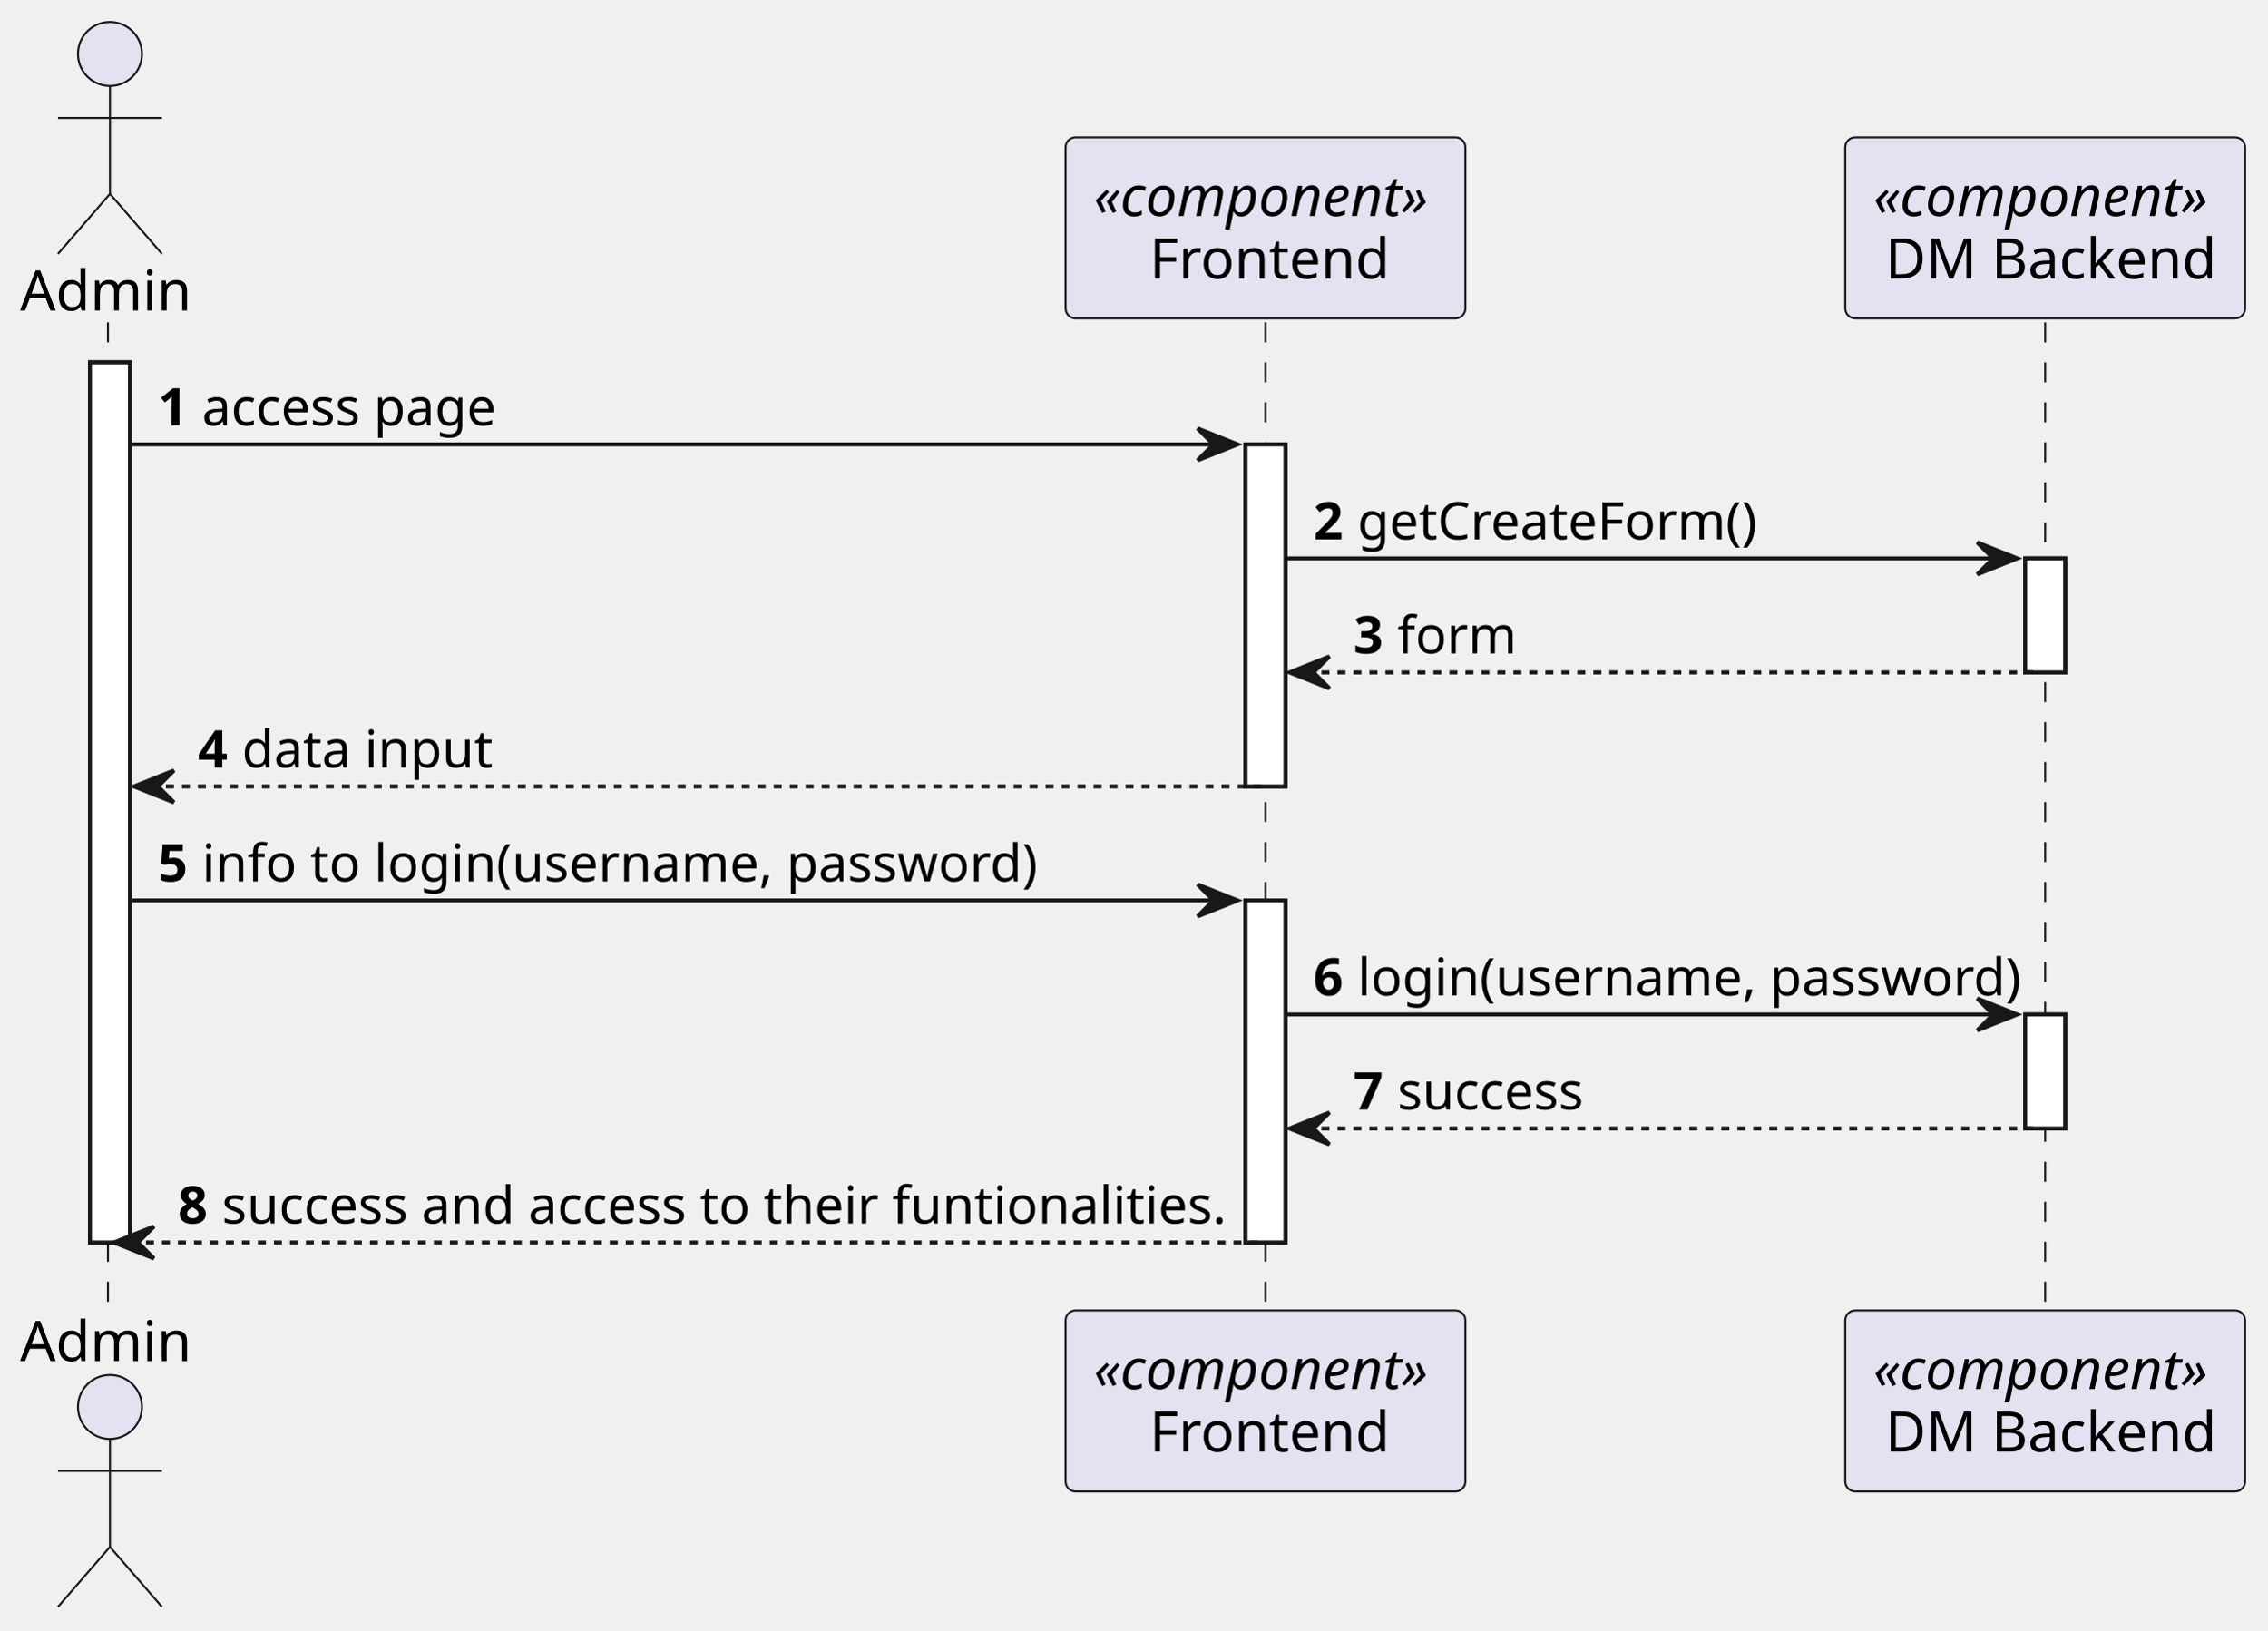
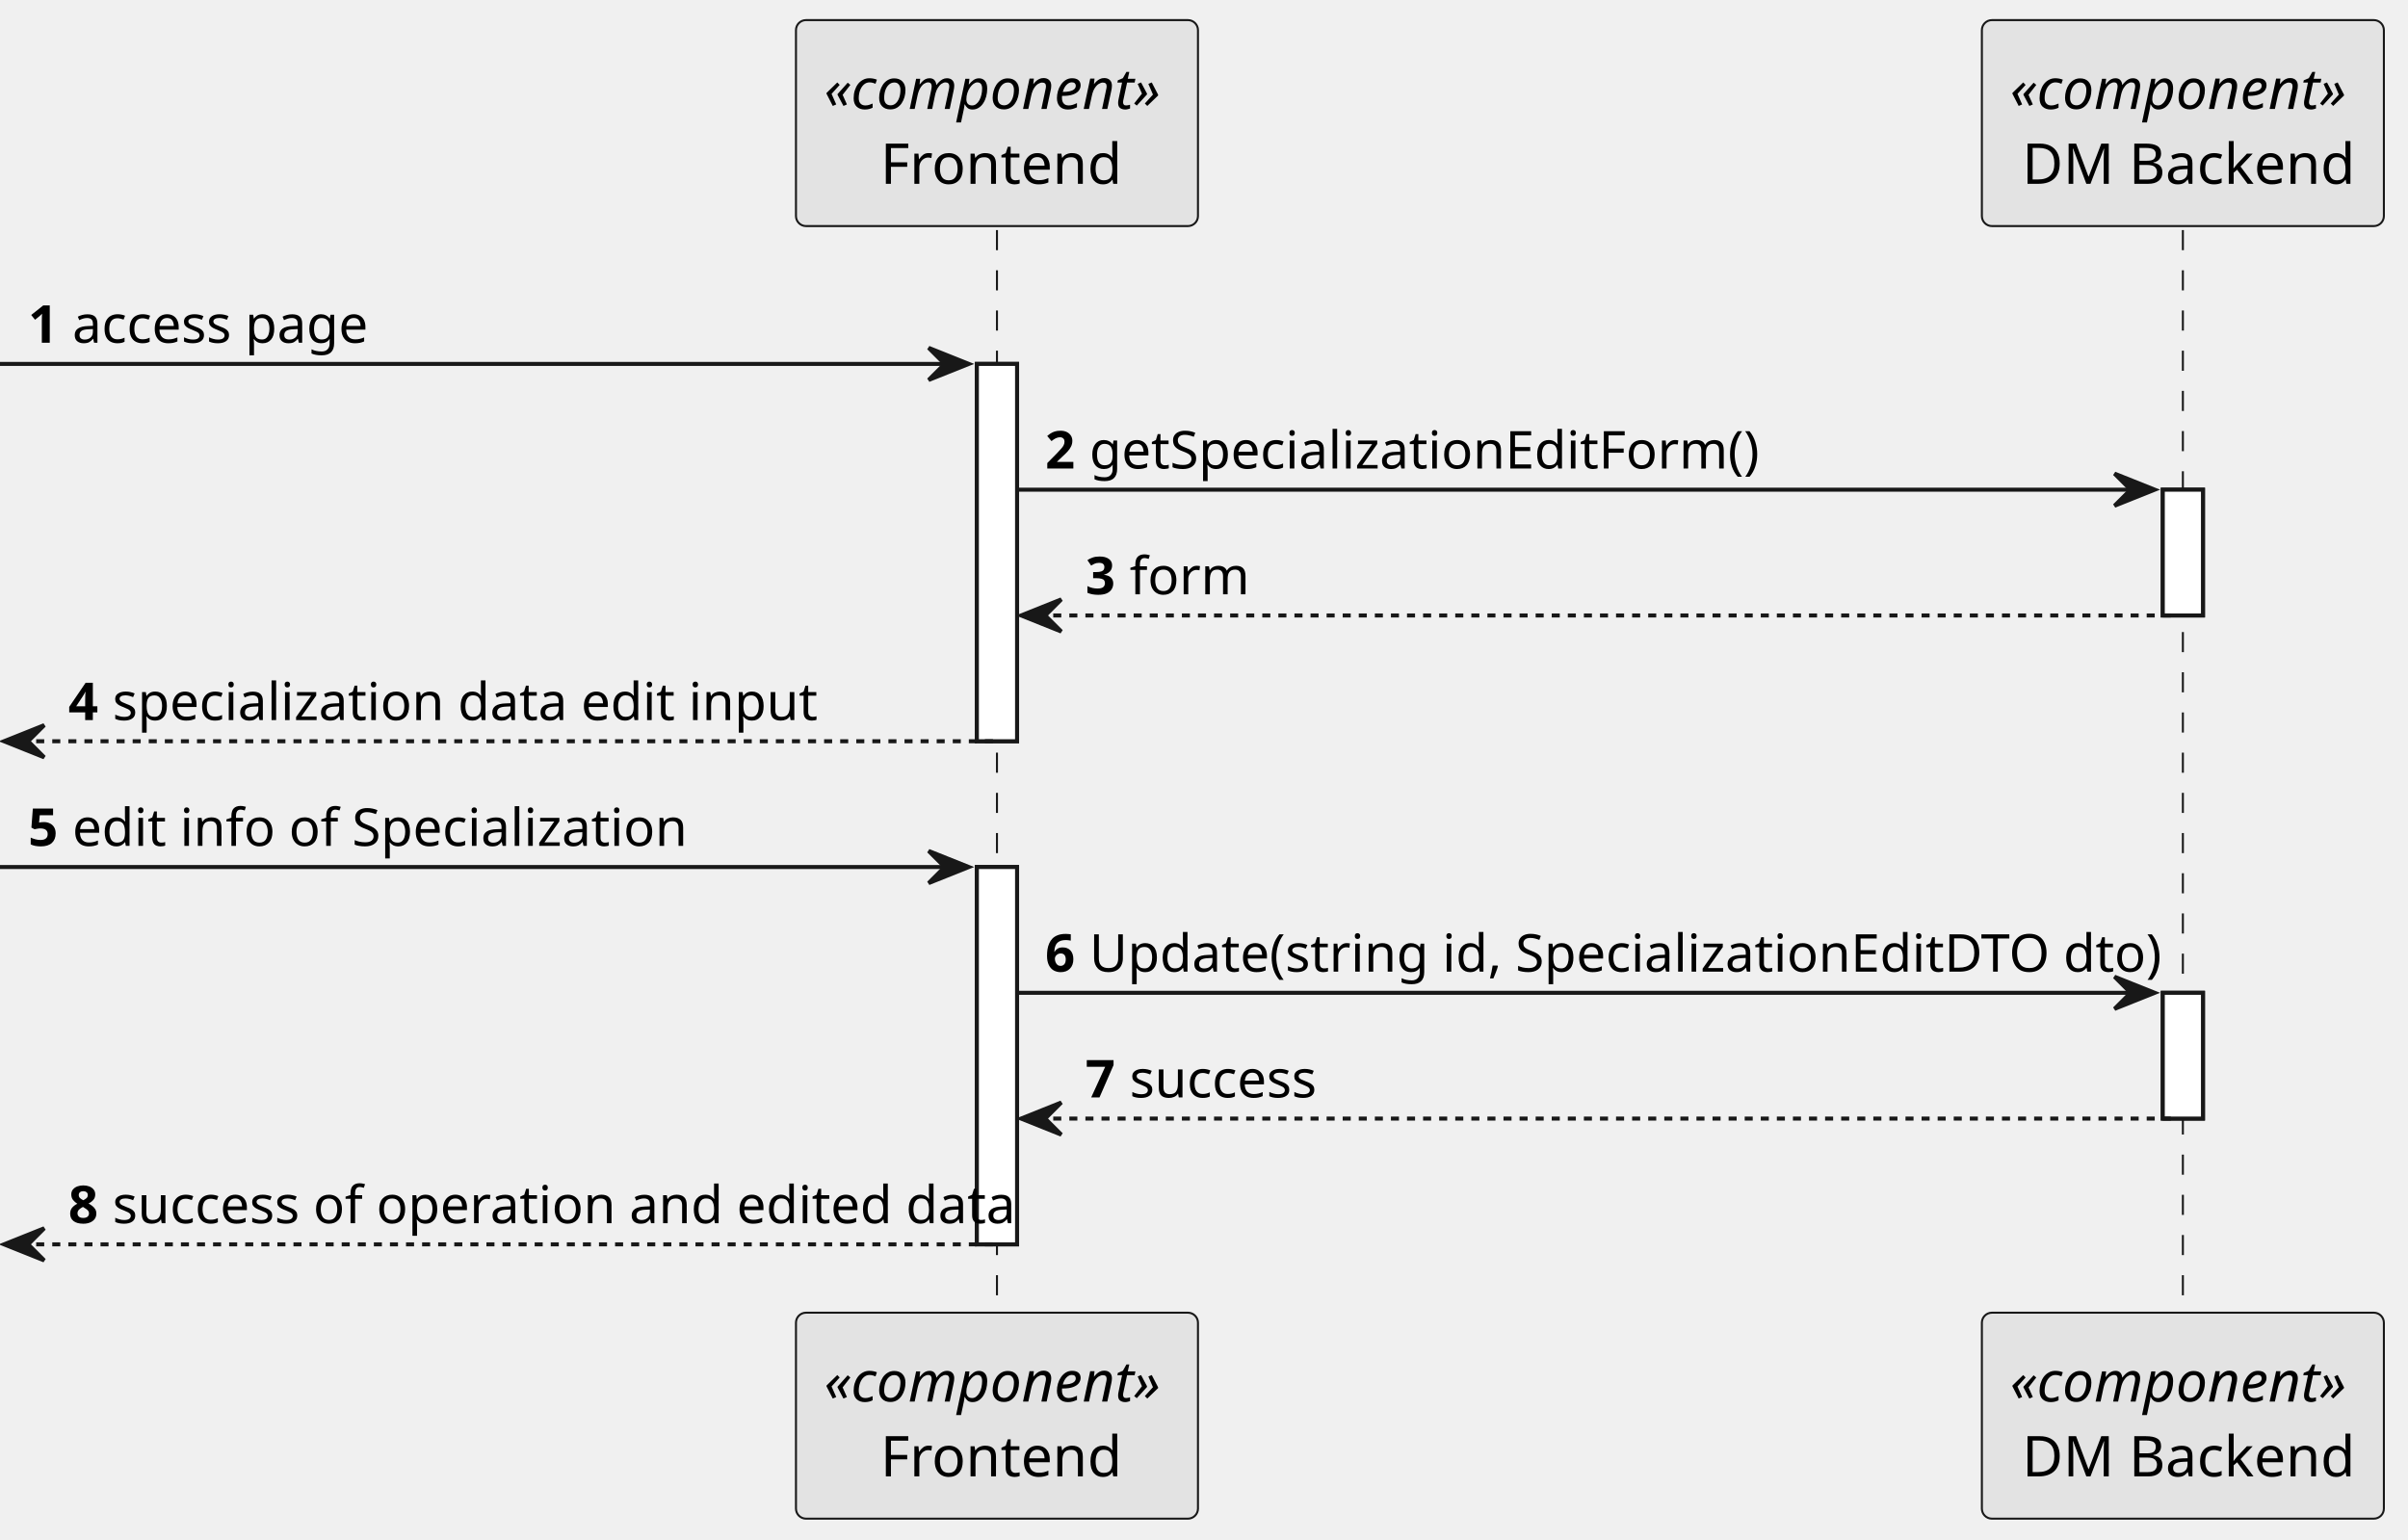
- <svg xmlns="http://www.w3.org/2000/svg" contentStyleType="text/css" height="408px" preserveAspectRatio="none" style="width:567px;height:408px;background:#FFFFFF;" version="1.1" viewBox="0 0 567 408" width="567px" zoomAndPan="magnify">
+ <svg xmlns="http://www.w3.org/2000/svg" contentStyleType="text/css" height="383px" preserveAspectRatio="none" style="width:599px;height:383px;background:#FFFFFF;" version="1.1" viewBox="0 0 599 383" width="599px" zoomAndPan="magnify">
  <defs />
  <g>
-     <rect fill="#FFFFFF" height="220.188" style="stroke:#181818;stroke-width:1.0;" width="10" x="22.5" y="90.641" />
-     <rect fill="#FFFFFF" height="85.57" style="stroke:#181818;stroke-width:1.0;" width="10" x="311.5" y="111.164" />
-     <rect fill="#FFFFFF" height="85.57" style="stroke:#181818;stroke-width:1.0;" width="10" x="311.5" y="225.258" />
-     <rect fill="#FFFFFF" height="28.523" style="stroke:#181818;stroke-width:1.0;" width="10" x="506.5" y="139.688" />
-     <rect fill="#FFFFFF" height="28.523" style="stroke:#181818;stroke-width:1.0;" width="10" x="506.5" y="253.781" />
-     <line style="stroke:#181818;stroke-width:0.5;stroke-dasharray:5.0,5.0;" x1="27" x2="27" y1="80.641" y2="328.828" />
-     <line style="stroke:#181818;stroke-width:0.5;stroke-dasharray:5.0,5.0;" x1="316.5" x2="316.5" y1="80.641" y2="328.828" />
-     <line style="stroke:#181818;stroke-width:0.5;stroke-dasharray:5.0,5.0;" x1="511.5" x2="511.5" y1="80.641" y2="328.828" />
-     <text fill="#000000" font-family="sans-serif" font-size="14" lengthAdjust="spacing" textLength="39" x="5" y="77.674">Admin</text>
-     <ellipse cx="27.5" cy="13.5" fill="#E2E2F0" rx="8" ry="8" style="stroke:#181818;stroke-width:0.5;" />
-     <path d="M27.5,21.5 L27.5,48.5 M14.5,29.5 L40.5,29.5 M27.5,48.5 L14.5,63.5 M27.5,48.5 L40.5,63.5 " fill="none" style="stroke:#181818;stroke-width:0.5;" />
-     <text fill="#000000" font-family="sans-serif" font-size="14" lengthAdjust="spacing" textLength="39" x="5" y="340.502">Admin</text>
-     <ellipse cx="27.5" cy="351.969" fill="#E2E2F0" rx="8" ry="8" style="stroke:#181818;stroke-width:0.5;" />
-     <path d="M27.5,359.969 L27.5,386.969 M14.5,367.969 L40.5,367.969 M27.5,386.969 L14.5,401.969 M27.5,386.969 L40.5,401.969 " fill="none" style="stroke:#181818;stroke-width:0.5;" />
-     <rect fill="#E2E2F0" height="45.281" rx="2.5" ry="2.5" style="stroke:#181818;stroke-width:0.5;" width="100" x="266.5" y="34.359" />
-     <text fill="#000000" font-family="sans-serif" font-size="14" font-style="italic" lengthAdjust="spacing" textLength="86" x="273.5" y="54.033">«component»</text>
-     <text fill="#000000" font-family="sans-serif" font-size="14" lengthAdjust="spacing" textLength="58" x="287.5" y="69.674">Frontend</text>
-     <rect fill="#E2E2F0" height="45.281" rx="2.5" ry="2.5" style="stroke:#181818;stroke-width:0.5;" width="100" x="266.5" y="327.828" />
-     <text fill="#000000" font-family="sans-serif" font-size="14" font-style="italic" lengthAdjust="spacing" textLength="86" x="273.5" y="347.502">«component»</text>
-     <text fill="#000000" font-family="sans-serif" font-size="14" lengthAdjust="spacing" textLength="58" x="287.5" y="363.143">Frontend</text>
-     <rect fill="#E2E2F0" height="45.281" rx="2.5" ry="2.5" style="stroke:#181818;stroke-width:0.5;" width="100" x="461.5" y="34.359" />
-     <text fill="#000000" font-family="sans-serif" font-size="14" font-style="italic" lengthAdjust="spacing" textLength="86" x="468.5" y="54.033">«component»</text>
-     <text fill="#000000" font-family="sans-serif" font-size="14" lengthAdjust="spacing" textLength="80" x="471.5" y="69.674">DM Backend</text>
-     <rect fill="#E2E2F0" height="45.281" rx="2.5" ry="2.5" style="stroke:#181818;stroke-width:0.5;" width="100" x="461.5" y="327.828" />
-     <text fill="#000000" font-family="sans-serif" font-size="14" font-style="italic" lengthAdjust="spacing" textLength="86" x="468.5" y="347.502">«component»</text>
-     <text fill="#000000" font-family="sans-serif" font-size="14" lengthAdjust="spacing" textLength="80" x="471.5" y="363.143">DM Backend</text>
-     <rect fill="#FFFFFF" height="220.188" style="stroke:#181818;stroke-width:1.0;" width="10" x="22.5" y="90.641" />
-     <rect fill="#FFFFFF" height="85.57" style="stroke:#181818;stroke-width:1.0;" width="10" x="311.5" y="111.164" />
-     <rect fill="#FFFFFF" height="85.57" style="stroke:#181818;stroke-width:1.0;" width="10" x="311.5" y="225.258" />
-     <rect fill="#FFFFFF" height="28.523" style="stroke:#181818;stroke-width:1.0;" width="10" x="506.5" y="139.688" />
-     <rect fill="#FFFFFF" height="28.523" style="stroke:#181818;stroke-width:1.0;" width="10" x="506.5" y="253.781" />
-     <polygon fill="#181818" points="299.5,107.164,309.5,111.164,299.5,115.164,303.5,111.164" style="stroke:#181818;stroke-width:1.0;" />
-     <line style="stroke:#181818;stroke-width:1.0;" x1="32.5" x2="305.5" y1="111.164" y2="111.164" />
-     <text fill="#000000" font-family="sans-serif" font-size="13" font-weight="bold" lengthAdjust="spacing" textLength="7" x="39.5" y="106.409">1</text>
-     <text fill="#000000" font-family="sans-serif" font-size="13" lengthAdjust="spacing" textLength="74" x="50.5" y="106.409">access page</text>
-     <polygon fill="#181818" points="494.5,135.688,504.5,139.688,494.5,143.688,498.5,139.688" style="stroke:#181818;stroke-width:1.0;" />
-     <line style="stroke:#181818;stroke-width:1.0;" x1="321.5" x2="500.5" y1="139.688" y2="139.688" />
-     <text fill="#000000" font-family="sans-serif" font-size="13" font-weight="bold" lengthAdjust="spacing" textLength="7" x="328.5" y="134.933">2</text>
-     <text fill="#000000" font-family="sans-serif" font-size="13" lengthAdjust="spacing" textLength="94" x="339.5" y="134.933">getCreateForm()</text>
-     <polygon fill="#181818" points="332.5,164.211,322.5,168.211,332.5,172.211,328.5,168.211" style="stroke:#181818;stroke-width:1.0;" />
-     <line style="stroke:#181818;stroke-width:1.0;stroke-dasharray:2.0,2.0;" x1="326.5" x2="510.5" y1="168.211" y2="168.211" />
-     <text fill="#000000" font-family="sans-serif" font-size="13" font-weight="bold" lengthAdjust="spacing" textLength="7" x="338.5" y="163.456">3</text>
-     <text fill="#000000" font-family="sans-serif" font-size="13" lengthAdjust="spacing" textLength="25" x="349.5" y="163.456">form</text>
-     <polygon fill="#181818" points="43.5,192.734,33.5,196.734,43.5,200.734,39.5,196.734" style="stroke:#181818;stroke-width:1.0;" />
-     <line style="stroke:#181818;stroke-width:1.0;stroke-dasharray:2.0,2.0;" x1="37.5" x2="315.5" y1="196.734" y2="196.734" />
-     <text fill="#000000" font-family="sans-serif" font-size="13" font-weight="bold" lengthAdjust="spacing" textLength="7" x="49.5" y="191.98">4</text>
-     <text fill="#000000" font-family="sans-serif" font-size="13" lengthAdjust="spacing" textLength="57" x="60.5" y="191.98">data input</text>
-     <polygon fill="#181818" points="299.5,221.258,309.5,225.258,299.5,229.258,303.5,225.258" style="stroke:#181818;stroke-width:1.0;" />
-     <line style="stroke:#181818;stroke-width:1.0;" x1="32.5" x2="305.5" y1="225.258" y2="225.258" />
-     <text fill="#000000" font-family="sans-serif" font-size="13" font-weight="bold" lengthAdjust="spacing" textLength="7" x="39.5" y="220.503">5</text>
-     <text fill="#000000" font-family="sans-serif" font-size="13" lengthAdjust="spacing" textLength="194" x="50.5" y="220.503">info to login(username, password)</text>
-     <polygon fill="#181818" points="494.5,249.781,504.5,253.781,494.5,257.781,498.5,253.781" style="stroke:#181818;stroke-width:1.0;" />
-     <line style="stroke:#181818;stroke-width:1.0;" x1="321.5" x2="500.5" y1="253.781" y2="253.781" />
-     <text fill="#000000" font-family="sans-serif" font-size="13" font-weight="bold" lengthAdjust="spacing" textLength="7" x="328.5" y="249.026">6</text>
-     <text fill="#000000" font-family="sans-serif" font-size="13" lengthAdjust="spacing" textLength="155" x="339.5" y="249.026">login(username, password)</text>
-     <polygon fill="#181818" points="332.5,278.305,322.5,282.305,332.5,286.305,328.5,282.305" style="stroke:#181818;stroke-width:1.0;" />
-     <line style="stroke:#181818;stroke-width:1.0;stroke-dasharray:2.0,2.0;" x1="326.5" x2="510.5" y1="282.305" y2="282.305" />
-     <text fill="#000000" font-family="sans-serif" font-size="13" font-weight="bold" lengthAdjust="spacing" textLength="7" x="338.5" y="277.55">7</text>
-     <text fill="#000000" font-family="sans-serif" font-size="13" lengthAdjust="spacing" textLength="49" x="349.5" y="277.55">success</text>
-     <polygon fill="#181818" points="38.5,306.828,28.5,310.828,38.5,314.828,34.5,310.828" style="stroke:#181818;stroke-width:1.0;" />
-     <line style="stroke:#181818;stroke-width:1.0;stroke-dasharray:2.0,2.0;" x1="32.5" x2="315.5" y1="310.828" y2="310.828" />
-     <text fill="#000000" font-family="sans-serif" font-size="13" font-weight="bold" lengthAdjust="spacing" textLength="7" x="44.5" y="306.073">8</text>
-     <text fill="#000000" font-family="sans-serif" font-size="13" lengthAdjust="spacing" textLength="244" x="55.5" y="306.073">success and access to their funtionalities.</text>
+     <rect fill="#FFFFFF" height="93.873" style="stroke:#181818;stroke-width:1.0;" width="10" x="243" y="90.533" />
+     <rect fill="#FFFFFF" height="93.873" style="stroke:#181818;stroke-width:1.0;" width="10" x="243" y="215.697" />
+     <rect fill="#FFFFFF" height="31.291" style="stroke:#181818;stroke-width:1.0;" width="10" x="538" y="121.824" />
+     <rect fill="#FFFFFF" height="31.291" style="stroke:#181818;stroke-width:1.0;" width="10" x="538" y="246.988" />
+     <line style="stroke:#181818;stroke-width:0.5;stroke-dasharray:5.0,5.0;" x1="248" x2="248" y1="57.242" y2="327.57" />
+     <line style="stroke:#181818;stroke-width:0.5;stroke-dasharray:5.0,5.0;" x1="543" x2="543" y1="57.242" y2="327.57" />
+     <rect fill="#E3E3E3" height="51.242" rx="2.5" ry="2.5" style="stroke:#181818;stroke-width:0.5;" width="100" x="198" y="5" />
+     <text fill="#000000" font-family="sans-serif" font-size="14" font-style="italic" lengthAdjust="spacing" textLength="86" x="205" y="27.107">«component»</text>
+     <text fill="#000000" font-family="sans-serif" font-size="14" lengthAdjust="spacing" textLength="58" x="219" y="45.728">Frontend</text>
+     <rect fill="#E3E3E3" height="51.242" rx="2.5" ry="2.5" style="stroke:#181818;stroke-width:0.5;" width="100" x="198" y="326.57" />
+     <text fill="#000000" font-family="sans-serif" font-size="14" font-style="italic" lengthAdjust="spacing" textLength="86" x="205" y="348.678">«component»</text>
+     <text fill="#000000" font-family="sans-serif" font-size="14" lengthAdjust="spacing" textLength="58" x="219" y="367.299">Frontend</text>
+     <rect fill="#E3E3E3" height="51.242" rx="2.5" ry="2.5" style="stroke:#181818;stroke-width:0.5;" width="100" x="493" y="5" />
+     <text fill="#000000" font-family="sans-serif" font-size="14" font-style="italic" lengthAdjust="spacing" textLength="86" x="500" y="27.107">«component»</text>
+     <text fill="#000000" font-family="sans-serif" font-size="14" lengthAdjust="spacing" textLength="80" x="503" y="45.728">DM Backend</text>
+     <rect fill="#E3E3E3" height="51.242" rx="2.5" ry="2.5" style="stroke:#181818;stroke-width:0.5;" width="100" x="493" y="326.57" />
+     <text fill="#000000" font-family="sans-serif" font-size="14" font-style="italic" lengthAdjust="spacing" textLength="86" x="500" y="348.678">«component»</text>
+     <text fill="#000000" font-family="sans-serif" font-size="14" lengthAdjust="spacing" textLength="80" x="503" y="367.299">DM Backend</text>
+     <rect fill="#FFFFFF" height="93.873" style="stroke:#181818;stroke-width:1.0;" width="10" x="243" y="90.533" />
+     <rect fill="#FFFFFF" height="93.873" style="stroke:#181818;stroke-width:1.0;" width="10" x="243" y="215.697" />
+     <rect fill="#FFFFFF" height="31.291" style="stroke:#181818;stroke-width:1.0;" width="10" x="538" y="121.824" />
+     <rect fill="#FFFFFF" height="31.291" style="stroke:#181818;stroke-width:1.0;" width="10" x="538" y="246.988" />
+     <polygon fill="#181818" points="231,86.533,241,90.533,231,94.533,235,90.533" style="stroke:#181818;stroke-width:1.0;" />
+     <line style="stroke:#181818;stroke-width:1.0;" x1="0" x2="237" y1="90.533" y2="90.533" />
+     <text fill="#000000" font-family="sans-serif" font-size="13" font-weight="bold" lengthAdjust="spacing" textLength="7" x="7" y="85.27">1</text>
+     <text fill="#000000" font-family="sans-serif" font-size="13" lengthAdjust="spacing" textLength="74" x="18" y="85.27">access page</text>
+     <polygon fill="#181818" points="526,117.824,536,121.824,526,125.824,530,121.824" style="stroke:#181818;stroke-width:1.0;" />
+     <line style="stroke:#181818;stroke-width:1.0;" x1="253" x2="532" y1="121.824" y2="121.824" />
+     <text fill="#000000" font-family="sans-serif" font-size="13" font-weight="bold" lengthAdjust="spacing" textLength="7" x="260" y="116.561">2</text>
+     <text fill="#000000" font-family="sans-serif" font-size="13" lengthAdjust="spacing" textLength="160" x="271" y="116.561">getSpecializationEditForm()</text>
+     <polygon fill="#181818" points="264,149.115,254,153.115,264,157.115,260,153.115" style="stroke:#181818;stroke-width:1.0;" />
+     <line style="stroke:#181818;stroke-width:1.0;stroke-dasharray:2.0,2.0;" x1="258" x2="542" y1="153.115" y2="153.115" />
+     <text fill="#000000" font-family="sans-serif" font-size="13" font-weight="bold" lengthAdjust="spacing" textLength="7" x="270" y="147.852">3</text>
+     <text fill="#000000" font-family="sans-serif" font-size="13" lengthAdjust="spacing" textLength="25" x="281" y="147.852">form</text>
+     <polygon fill="#181818" points="11,180.406,1,184.406,11,188.406,7,184.406" style="stroke:#181818;stroke-width:1.0;" />
+     <line style="stroke:#181818;stroke-width:1.0;stroke-dasharray:2.0,2.0;" x1="5" x2="247" y1="184.406" y2="184.406" />
+     <text fill="#000000" font-family="sans-serif" font-size="13" font-weight="bold" lengthAdjust="spacing" textLength="7" x="17" y="179.144">4</text>
+     <text fill="#000000" font-family="sans-serif" font-size="13" lengthAdjust="spacing" textLength="165" x="28" y="179.144">specialization data edit input</text>
+     <polygon fill="#181818" points="231,211.697,241,215.697,231,219.697,235,215.697" style="stroke:#181818;stroke-width:1.0;" />
+     <line style="stroke:#181818;stroke-width:1.0;" x1="0" x2="237" y1="215.697" y2="215.697" />
+     <text fill="#000000" font-family="sans-serif" font-size="13" font-weight="bold" lengthAdjust="spacing" textLength="7" x="7" y="210.435">5</text>
+     <text fill="#000000" font-family="sans-serif" font-size="13" lengthAdjust="spacing" textLength="144" x="18" y="210.435">edit info of Specialization</text>
+     <polygon fill="#181818" points="526,242.988,536,246.988,526,250.988,530,246.988" style="stroke:#181818;stroke-width:1.0;" />
+     <line style="stroke:#181818;stroke-width:1.0;" x1="253" x2="532" y1="246.988" y2="246.988" />
+     <text fill="#000000" font-family="sans-serif" font-size="13" font-weight="bold" lengthAdjust="spacing" textLength="7" x="260" y="241.726">6</text>
+     <text fill="#000000" font-family="sans-serif" font-size="13" lengthAdjust="spacing" textLength="255" x="271" y="241.726">Update(string id, SpecializationEditDTO dto)</text>
+     <polygon fill="#181818" points="264,274.279,254,278.279,264,282.279,260,278.279" style="stroke:#181818;stroke-width:1.0;" />
+     <line style="stroke:#181818;stroke-width:1.0;stroke-dasharray:2.0,2.0;" x1="258" x2="542" y1="278.279" y2="278.279" />
+     <text fill="#000000" font-family="sans-serif" font-size="13" font-weight="bold" lengthAdjust="spacing" textLength="7" x="270" y="273.017">7</text>
+     <text fill="#000000" font-family="sans-serif" font-size="13" lengthAdjust="spacing" textLength="49" x="281" y="273.017">success</text>
+     <polygon fill="#181818" points="11,305.57,1,309.57,11,313.57,7,309.57" style="stroke:#181818;stroke-width:1.0;" />
+     <line style="stroke:#181818;stroke-width:1.0;stroke-dasharray:2.0,2.0;" x1="5" x2="247" y1="309.57" y2="309.57" />
+     <text fill="#000000" font-family="sans-serif" font-size="13" font-weight="bold" lengthAdjust="spacing" textLength="7" x="17" y="304.308">8</text>
+     <text fill="#000000" font-family="sans-serif" font-size="13" lengthAdjust="spacing" textLength="213" x="28" y="304.308">success of operation and edited data</text>
  </g>
</svg>
